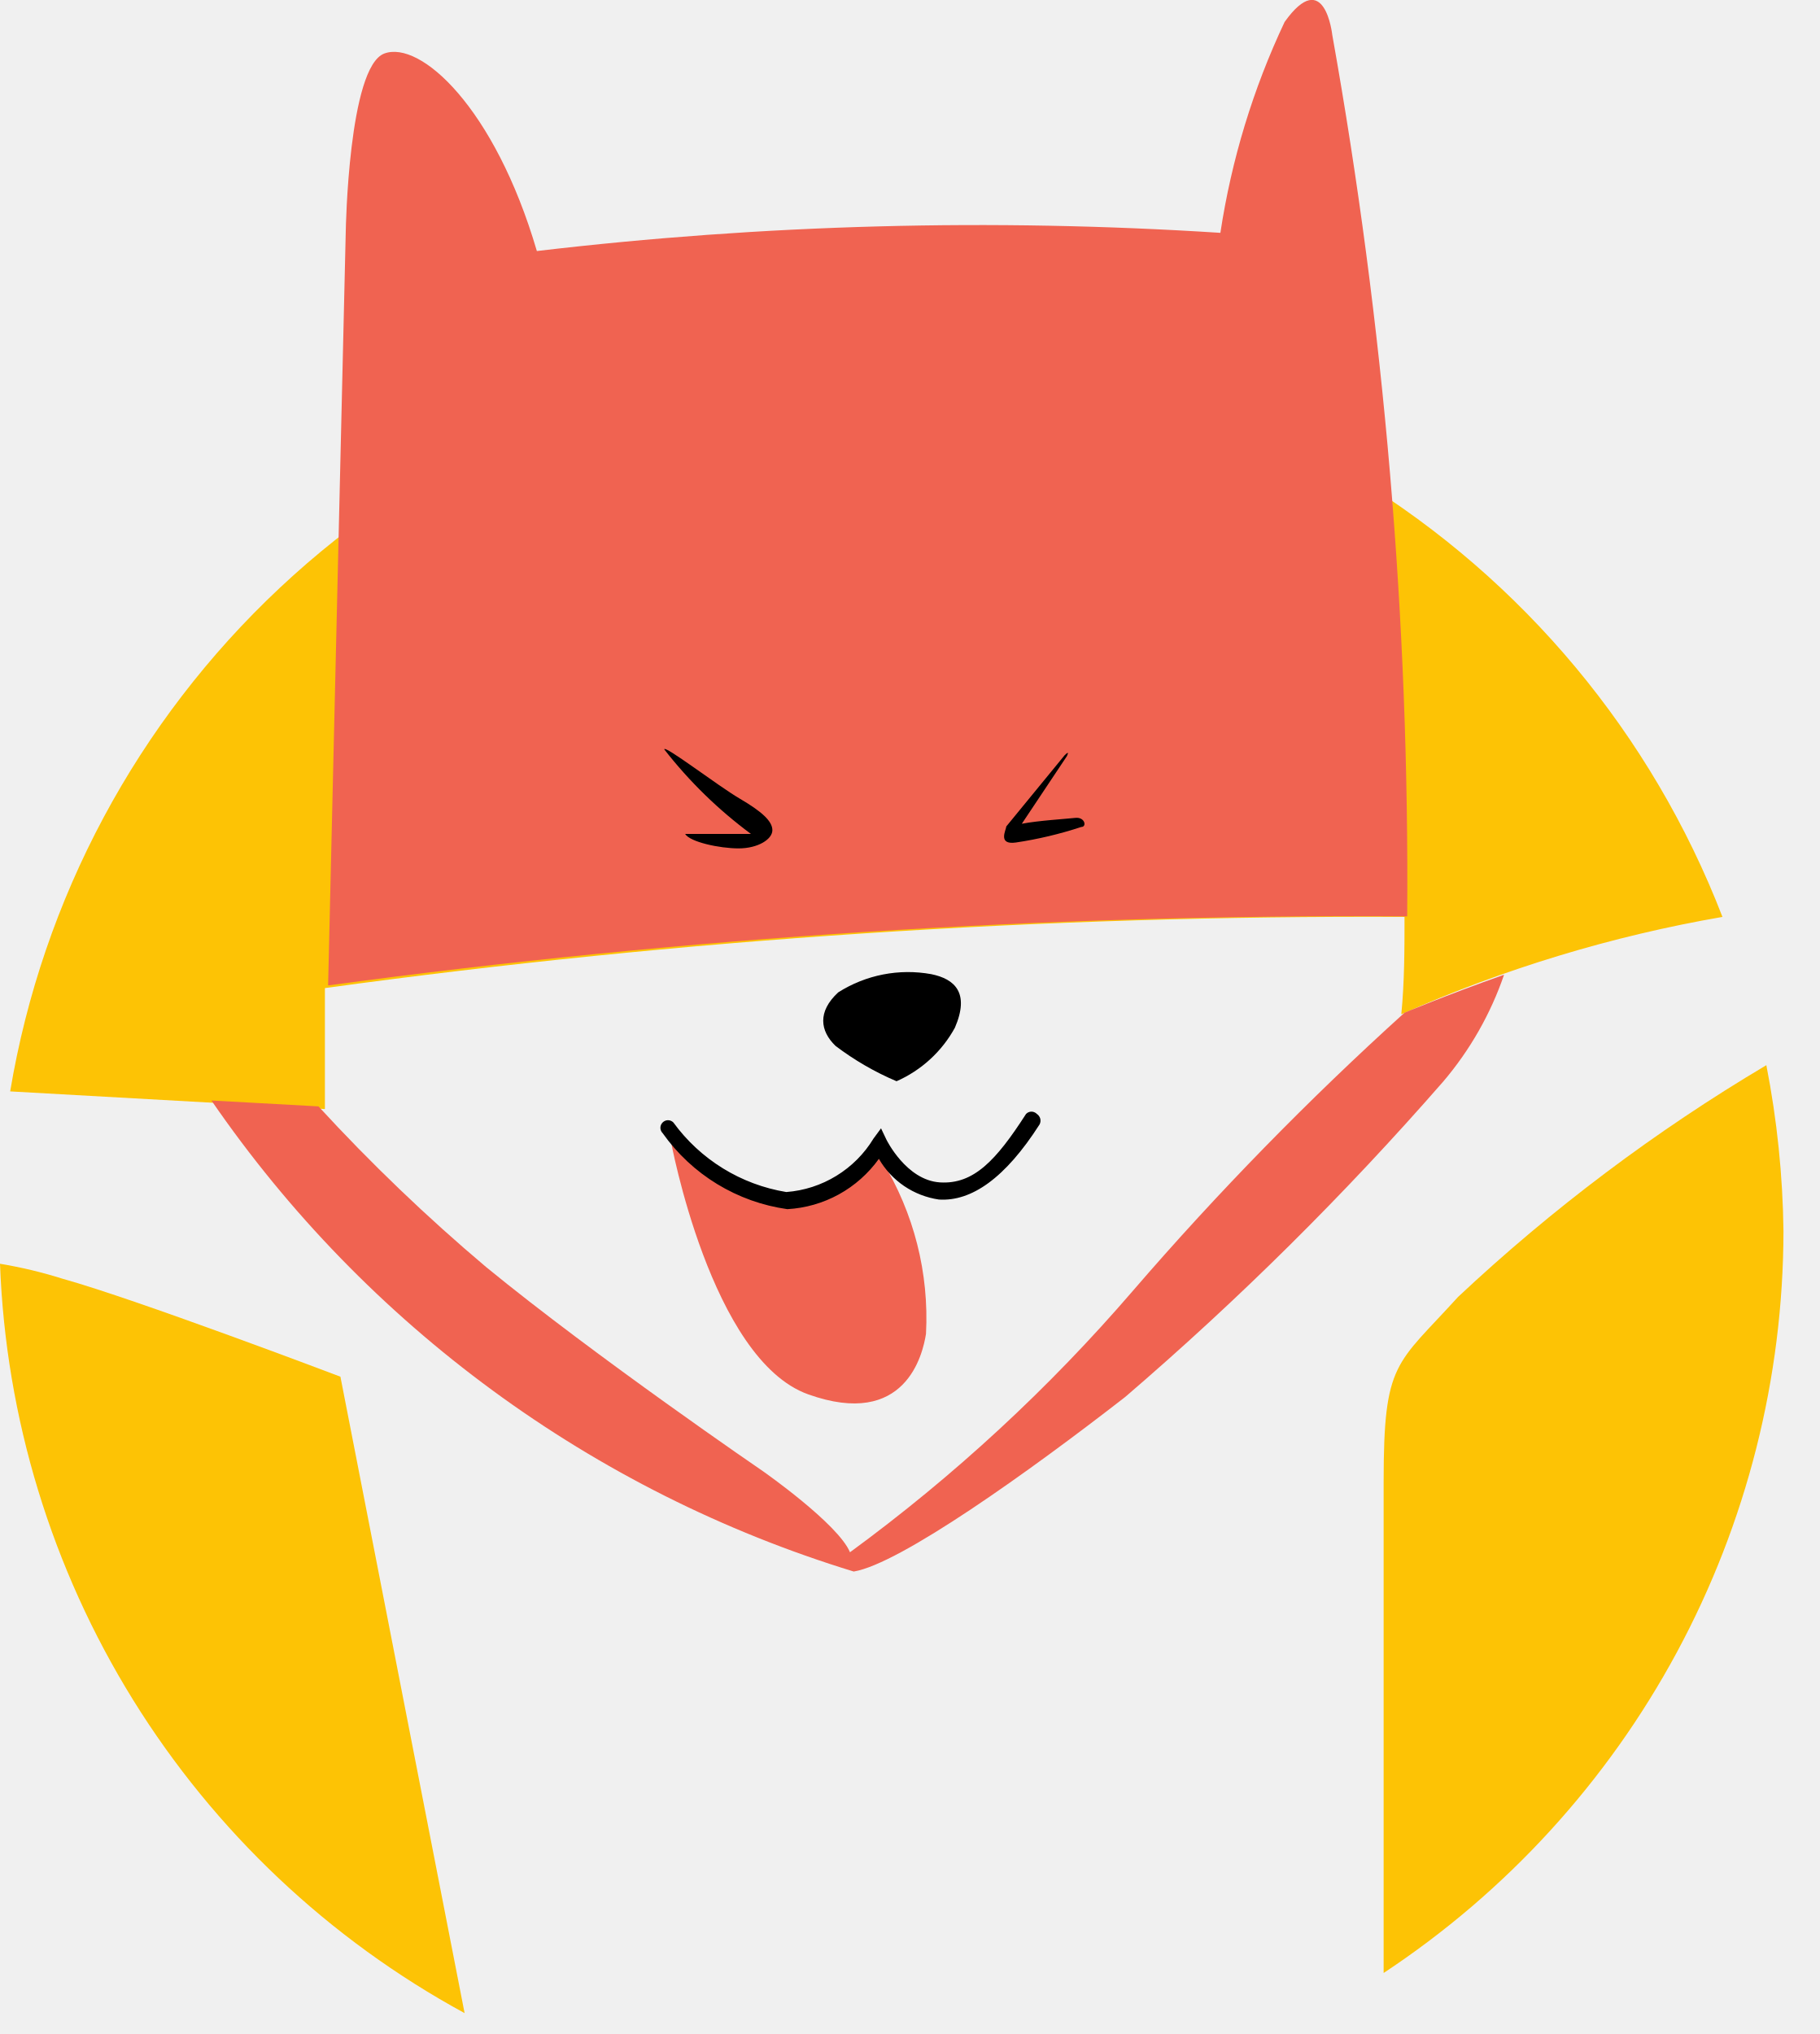
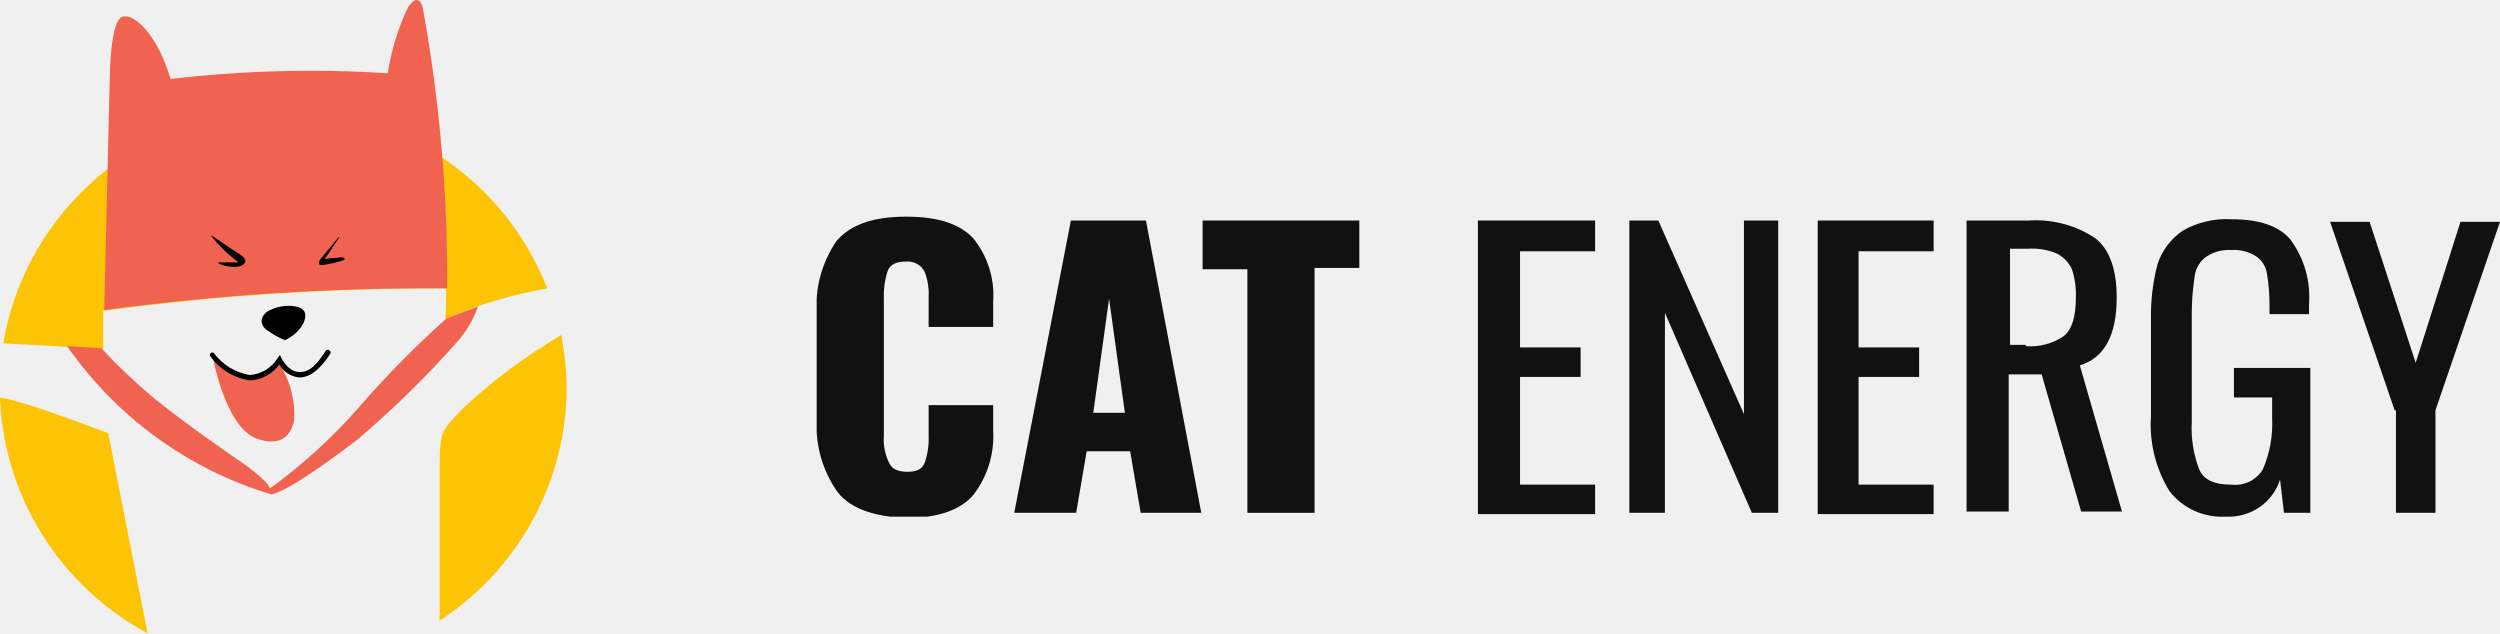
- <svg xmlns="http://www.w3.org/2000/svg" width="34" height="38" viewBox="0 0 34 38" fill="none">
-   <g clip-path="url(#clip0_153_267)">
-     <path d="M6.07 20.72V18.46C12.754 17.542 19.494 17.098 26.24 17.13C26.24 17.73 26.24 18.34 26.18 18.95C28.098 18.099 30.113 17.488 32.18 17.13C30.863 13.722 28.462 10.841 25.347 8.931C22.232 7.021 18.576 6.186 14.941 6.557C11.306 6.927 7.894 8.482 5.229 10.981C2.563 13.48 0.793 16.786 0.19 20.39L6.07 20.72Z" fill="#FDC305" />
-     <path d="M27.24 24.23C26.08 25.51 25.85 25.43 25.85 27.68C25.85 28.59 25.85 32.58 25.85 36.86C28.142 35.346 30.024 33.288 31.328 30.869C32.632 28.451 33.316 25.747 33.32 23C33.307 21.959 33.2 20.922 33 19.9C30.928 21.13 28.997 22.581 27.24 24.23Z" fill="#FDC305" />
-     <path d="M6.36 25.72C6.36 25.72 2.57 24.28 1.17 23.89C0.787 23.769 0.396 23.676 0 23.61C0.108 26.496 0.966 29.304 2.487 31.759C4.009 34.213 6.143 36.23 8.68 37.61L6.36 25.72Z" fill="#FDC305" />
-     <path d="M26.29 17.12C26.331 11.599 25.862 6.085 24.89 0.65C24.89 0.65 24.75 -0.64 24 0.41C23.411 1.658 23.007 2.985 22.8 4.35C18.542 4.076 14.268 4.19 10.03 4.69C9.24 2 7.85 0.75 7.18 1C6.51 1.25 6.46 4.31 6.46 4.31L6.13 18.41C12.811 17.506 19.548 17.075 26.29 17.12Z" fill="#F06351" />
-     <path d="M12.41 14C12.41 13.91 13.41 14.68 13.82 14.92C14.23 15.16 14.43 15.34 14.43 15.51C14.43 15.68 14.16 15.85 13.8 15.85C13.44 15.85 12.89 15.73 12.8 15.58H13.74H14.03C13.421 15.129 12.876 14.598 12.41 14Z" fill="black" />
-     <path d="M19.89 14.11L18.8 15.44C18.8 15.5 18.63 15.79 18.98 15.74C19.394 15.678 19.802 15.581 20.2 15.45C20.31 15.45 20.27 15.26 20.09 15.28C19.91 15.3 19.4 15.33 19.09 15.39L19.93 14.13C19.93 14.13 20 14 19.89 14.11Z" fill="black" />
-     <path d="M16.75 20.2C17.213 19.996 17.597 19.644 17.84 19.2C18.12 18.55 17.84 18.29 17.4 18.2C16.798 18.09 16.177 18.212 15.66 18.54C15.27 18.9 15.32 19.26 15.61 19.54C15.961 19.806 16.344 20.028 16.75 20.2Z" fill="black" />
-     <path d="M16.35 21.45C16.238 21.678 16.082 21.883 15.89 22.05C15.605 22.279 15.255 22.412 14.89 22.43C14.364 22.472 13.841 22.319 13.42 22C13.222 21.881 13.044 21.732 12.89 21.56C12.79 21.449 12.667 21.36 12.53 21.3C12.53 21.3 13.28 25.4 15.1 26.05C16.92 26.7 17.24 25.3 17.3 24.92C17.36 23.785 17.074 22.659 16.48 21.69C16.46 21.38 16.45 21.58 16.35 21.45Z" fill="#F06351" />
-     <path d="M14.71 22.59C14.245 22.525 13.799 22.365 13.398 22.121C12.998 21.877 12.651 21.553 12.38 21.17C12.367 21.157 12.356 21.141 12.349 21.124C12.342 21.107 12.338 21.089 12.338 21.07C12.338 21.051 12.342 21.033 12.349 21.016C12.356 20.999 12.367 20.983 12.38 20.97C12.393 20.957 12.409 20.946 12.426 20.939C12.443 20.932 12.461 20.928 12.48 20.928C12.499 20.928 12.517 20.932 12.534 20.939C12.551 20.946 12.567 20.957 12.58 20.97C13.085 21.664 13.843 22.131 14.69 22.27C15.022 22.245 15.343 22.141 15.626 21.967C15.91 21.793 16.148 21.554 16.32 21.27L16.46 21.08L16.56 21.29C16.56 21.29 16.93 22.05 17.56 22.09C18.19 22.13 18.61 21.68 19.17 20.81C19.183 20.797 19.199 20.786 19.216 20.779C19.233 20.772 19.251 20.768 19.27 20.768C19.289 20.768 19.307 20.772 19.324 20.779C19.341 20.786 19.357 20.797 19.37 20.81C19.402 20.831 19.425 20.863 19.435 20.9C19.444 20.937 19.439 20.977 19.42 21.01C18.78 22.01 18.15 22.45 17.54 22.41C17.308 22.376 17.087 22.29 16.893 22.159C16.699 22.027 16.537 21.853 16.42 21.65C16.223 21.924 15.968 22.151 15.672 22.314C15.376 22.477 15.047 22.571 14.71 22.59Z" fill="black" />
-     <path d="M26.24 18.92C24.445 20.544 22.751 22.277 21.17 24.11C19.599 25.936 17.824 27.577 15.88 29C15.66 28.47 14.26 27.49 14.26 27.49C14.26 27.49 11.13 25.35 9.08 23.67C7.974 22.737 6.929 21.735 5.95 20.67L3.95 20.56C6.84 24.765 11.07 27.868 15.95 29.36C16.81 29.22 19.22 27.5 21.02 26.1C23.139 24.282 25.124 22.313 26.96 20.21C27.462 19.621 27.849 18.942 28.1 18.21C27 18.6 26.24 18.92 26.24 18.92Z" fill="#F06351" />
+ <svg xmlns="http://www.w3.org/2000/svg" width="150" height="38" viewBox="0 0 150 38" fill="none">
+   <g clip-path="url(#clip0_59161_427)">
+     <path d="M6.194 20.935V18.651C13.014 17.724 19.892 17.275 26.776 17.308C26.776 17.914 26.776 18.53 26.714 19.146C28.671 18.287 30.727 17.669 32.837 17.308C31.492 13.864 29.043 10.954 25.864 9.023C22.686 7.093 18.956 6.251 15.246 6.625C11.537 6.999 8.055 8.57 5.335 11.095C2.616 13.62 0.809 16.96 0.194 20.601L6.194 20.935Z" fill="#FDC305" />
+     <path d="M27.796 24.481C26.612 25.774 26.378 25.694 26.378 27.967C26.378 28.887 26.378 32.918 26.378 37.242C28.717 35.712 30.637 33.633 31.967 31.189C33.297 28.746 33.996 26.014 34 23.238C33.986 22.187 33.877 21.139 33.673 20.106C31.559 21.349 29.588 22.816 27.796 24.481Z" fill="#FDC305" />
+     <path d="M6.49 25.987C6.49 25.987 2.622 24.532 1.194 24.138C0.803 24.016 0.404 23.921 0 23.855C0.111 26.771 0.985 29.608 2.538 32.088C4.091 34.568 6.269 36.605 8.857 38L6.49 25.987Z" fill="#FDC305" />
+     <path d="M26.826 17.297C26.868 11.719 26.39 6.148 25.398 0.657C25.398 0.657 25.255 -0.647 24.49 0.414C23.889 1.675 23.476 3.016 23.265 4.395C18.92 4.118 14.559 4.233 10.235 4.739C9.429 2.021 8.01 0.758 7.327 1.01C6.643 1.263 6.592 4.355 6.592 4.355L6.255 18.601C13.073 17.688 19.947 17.252 26.826 17.297Z" fill="#F06351" />
+     <path d="M12.663 14.145C12.663 14.054 13.684 14.832 14.102 15.075C14.52 15.317 14.725 15.499 14.725 15.671C14.725 15.843 14.449 16.014 14.082 16.014C13.714 16.014 13.153 15.893 13.061 15.742H14.02H14.316C13.695 15.286 13.139 14.749 12.663 14.145Z" fill="black" />
+     <path d="M20.296 14.256L19.184 15.6C19.184 15.661 19.01 15.954 19.367 15.903C19.79 15.841 20.206 15.743 20.612 15.61C20.724 15.61 20.684 15.418 20.5 15.438C20.316 15.459 19.796 15.489 19.48 15.55L20.337 14.277C20.337 14.277 20.408 14.145 20.296 14.256Z" fill="black" />
+     <path d="M17.092 20.41C17.565 20.203 17.956 19.848 18.204 19.399C18.49 18.742 18.204 18.48 17.755 18.389C17.141 18.278 16.507 18.4 15.98 18.732C15.582 19.096 15.633 19.46 15.929 19.743C16.287 20.012 16.678 20.236 17.092 20.41Z" fill="black" />
+     <path d="M16.684 21.672C16.569 21.903 16.41 22.109 16.214 22.279C15.924 22.51 15.566 22.645 15.194 22.663C14.657 22.705 14.123 22.55 13.694 22.228C13.492 22.108 13.31 21.958 13.153 21.784C13.05 21.672 12.925 21.582 12.786 21.521C12.786 21.521 13.551 25.663 15.408 26.32C17.265 26.977 17.592 25.562 17.653 25.178C17.714 24.032 17.423 22.894 16.816 21.915C16.796 21.602 16.786 21.804 16.684 21.672Z" fill="#F06351" />
+     <path d="M15.01 22.824C14.536 22.758 14.081 22.597 13.672 22.35C13.263 22.104 12.909 21.777 12.633 21.39C12.619 21.376 12.608 21.361 12.601 21.343C12.594 21.326 12.59 21.307 12.59 21.288C12.59 21.27 12.594 21.251 12.601 21.234C12.608 21.216 12.619 21.201 12.633 21.187C12.646 21.174 12.662 21.163 12.679 21.156C12.697 21.149 12.716 21.145 12.735 21.145C12.754 21.145 12.773 21.149 12.79 21.156C12.808 21.163 12.823 21.174 12.837 21.187C13.352 21.889 14.126 22.361 14.99 22.501C15.328 22.476 15.656 22.371 15.945 22.195C16.234 22.019 16.477 21.778 16.653 21.491L16.796 21.299L16.898 21.511C16.898 21.511 17.276 22.279 17.918 22.319C18.561 22.36 18.99 21.905 19.561 21.026C19.575 21.012 19.59 21.002 19.608 20.994C19.625 20.987 19.644 20.983 19.663 20.983C19.682 20.983 19.701 20.987 19.719 20.994C19.736 21.002 19.752 21.012 19.765 21.026C19.798 21.047 19.822 21.079 19.831 21.117C19.841 21.154 19.835 21.194 19.816 21.228C19.163 22.238 18.52 22.683 17.898 22.642C17.661 22.608 17.435 22.521 17.237 22.389C17.04 22.256 16.875 22.08 16.755 21.875C16.554 22.152 16.294 22.381 15.992 22.546C15.69 22.71 15.354 22.805 15.01 22.824Z" fill="black" />
+     <path d="M26.776 19.116C24.943 20.757 23.215 22.508 21.602 24.36C19.999 26.205 18.188 27.863 16.204 29.301C15.98 28.765 14.551 27.775 14.551 27.775C14.551 27.775 11.357 25.613 9.265 23.915C8.137 22.973 7.07 21.961 6.071 20.884L4.031 20.773C6.98 25.022 11.296 28.157 16.276 29.665C17.153 29.523 19.612 27.785 21.449 26.371C23.611 24.534 25.637 22.545 27.51 20.42C28.023 19.825 28.418 19.139 28.674 18.399C27.551 18.793 26.776 19.116 26.776 19.116Z" fill="#F06351" />
+   </g>
+   <g clip-path="url(#clip1_59161_427)">
+     <path d="M50.264 29.538C49.37 28.276 48.925 26.763 49 25.231V18.846C48.892 17.298 49.308 15.758 50.185 14.461C51.055 13.461 52.398 13 54.374 13C56.35 13 57.614 13.461 58.404 14.308C59.263 15.379 59.685 16.721 59.59 18.077V19.615H55.718V17.846C55.749 17.323 55.668 16.799 55.48 16.308C55.38 16.109 55.221 15.945 55.024 15.835C54.827 15.726 54.6 15.676 54.374 15.692C53.821 15.692 53.426 15.846 53.268 16.231C53.089 16.777 53.009 17.35 53.031 17.923V26.154C52.989 26.71 53.098 27.267 53.347 27.769C53.505 28.154 53.9 28.308 54.453 28.308C55.006 28.308 55.322 28.154 55.48 27.769C55.66 27.249 55.74 26.702 55.718 26.154V24.308H59.59V25.846C59.67 27.224 59.251 28.585 58.404 29.692C57.614 30.615 56.271 31.077 54.374 31.077C52.477 31 51.055 30.538 50.264 29.538Z" fill="#111111" />
+     <path d="M64.253 13.231H68.757L72.077 30.769H68.441L67.809 27.077H65.201L64.569 30.769H60.855L64.253 13.231ZM67.493 24.769L66.545 17.923L65.596 24.769H67.493Z" fill="#111111" />
+     <path d="M74.843 16.154H72.156V13.231H81.56V16.077H78.873V30.769H74.843V16.154Z" fill="#111111" />
+     <path d="M88.752 13.231H95.707V15.077H91.202V20.846H94.837V22.615H91.202V29.077H95.707V30.846H88.673V13.231H88.752Z" fill="#111111" />
+     <path d="M97.761 13.231H99.5L104.637 24.846V13.231H106.692V30.769H105.111L99.895 18.769V30.769H97.761V13.231Z" fill="#111111" />
+     <path d="M109.063 13.231H116.017V15.077H111.513V20.846H115.148V22.615H111.513V29.077H116.017V30.846H109.063V13.231Z" fill="#111111" />
+     <path d="M118.072 13.231H121.707C123.137 13.135 124.559 13.514 125.738 14.308C126.607 15 127.002 16.231 127.002 17.846C127.002 20.077 126.291 21.462 124.79 21.923L127.318 30.692H124.869L122.498 22.462H120.522V30.692H117.993V13.231H118.072ZM121.549 20.769C122.364 20.835 123.176 20.616 123.841 20.154C124.315 19.769 124.552 19 124.552 17.846C124.574 17.273 124.494 16.7 124.315 16.154C124.137 15.762 123.832 15.437 123.446 15.231C122.902 14.989 122.304 14.884 121.707 14.923H120.601V20.692H121.549V20.769Z" fill="#111111" />
+     <path d="M130.164 29.462C129.342 28.117 128.956 26.562 129.057 25V19.154C129.038 18.039 129.17 16.927 129.452 15.846C129.717 15.039 130.244 14.337 130.954 13.846C131.836 13.338 132.854 13.097 133.878 13.154C135.538 13.154 136.723 13.539 137.434 14.385C138.252 15.502 138.644 16.862 138.541 18.231V18.846H136.17V18.308C136.173 17.663 136.12 17.02 136.012 16.385C135.945 15.983 135.718 15.623 135.379 15.385C134.935 15.101 134.408 14.966 133.878 15C133.311 14.965 132.75 15.128 132.297 15.461C132.111 15.614 131.959 15.802 131.851 16.013C131.742 16.225 131.679 16.456 131.665 16.692C131.561 17.38 131.508 18.074 131.507 18.769V25.308C131.449 26.304 131.61 27.301 131.981 28.231C132.297 28.846 132.93 29.077 133.878 29.077C134.252 29.122 134.632 29.059 134.97 28.895C135.307 28.73 135.587 28.473 135.775 28.154C136.192 27.181 136.381 26.13 136.328 25.077V23.846H134.036V22.077H138.62V30.769H137.039L136.802 28.769C136.595 29.439 136.163 30.023 135.576 30.427C134.989 30.831 134.28 31.033 133.562 31C132.909 31.037 132.256 30.916 131.663 30.648C131.07 30.379 130.555 29.972 130.164 29.462V29.462Z" fill="#111111" />
+     <path d="M143.678 24.615L139.805 13.308H142.176L144.942 21.769L147.629 13.308H150L146.128 24.615V30.769H143.757V24.615H143.678Z" fill="#111111" />
  </g>
  <defs>
-     <clipPath id="clip0_153_267">
-       <rect width="33.32" height="37.61" fill="white" />
+     <clipPath id="clip0_59161_427">
+       <rect width="34" height="38" fill="white" />
+     </clipPath>
+     <clipPath id="clip1_59161_427">
+       <rect width="101" height="18" fill="white" transform="translate(49 13)" />
    </clipPath>
  </defs>
</svg>
